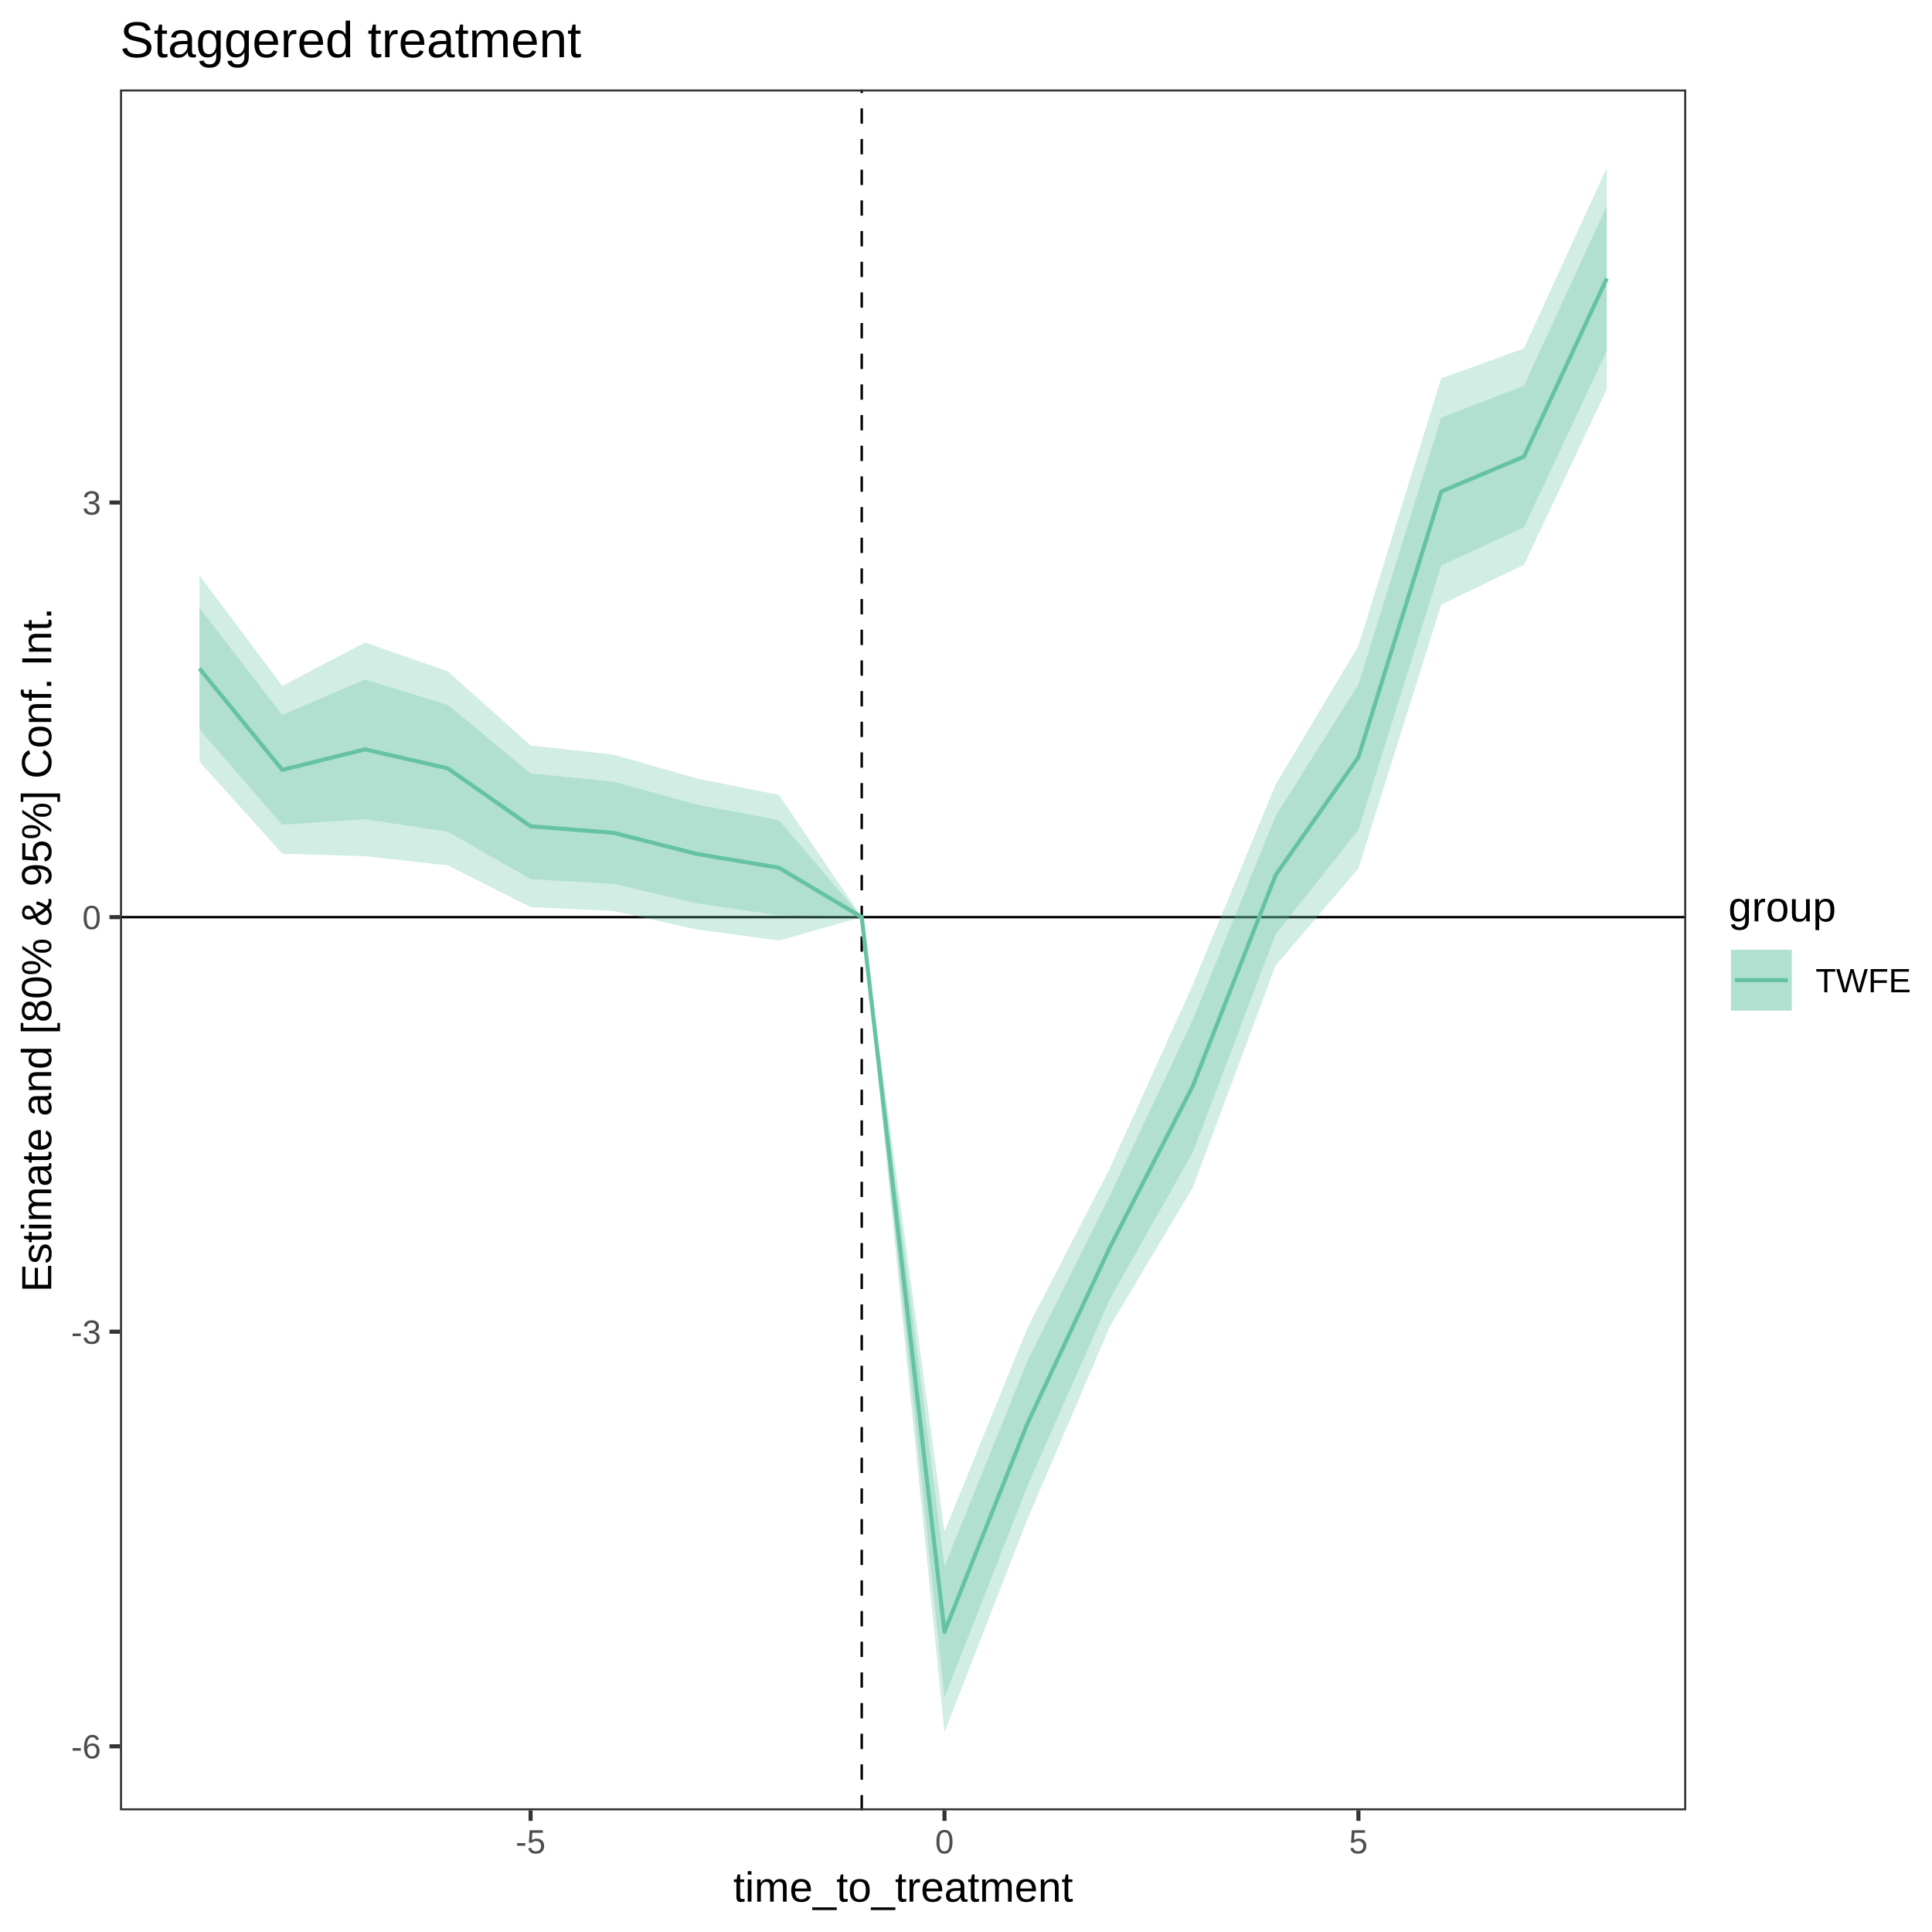
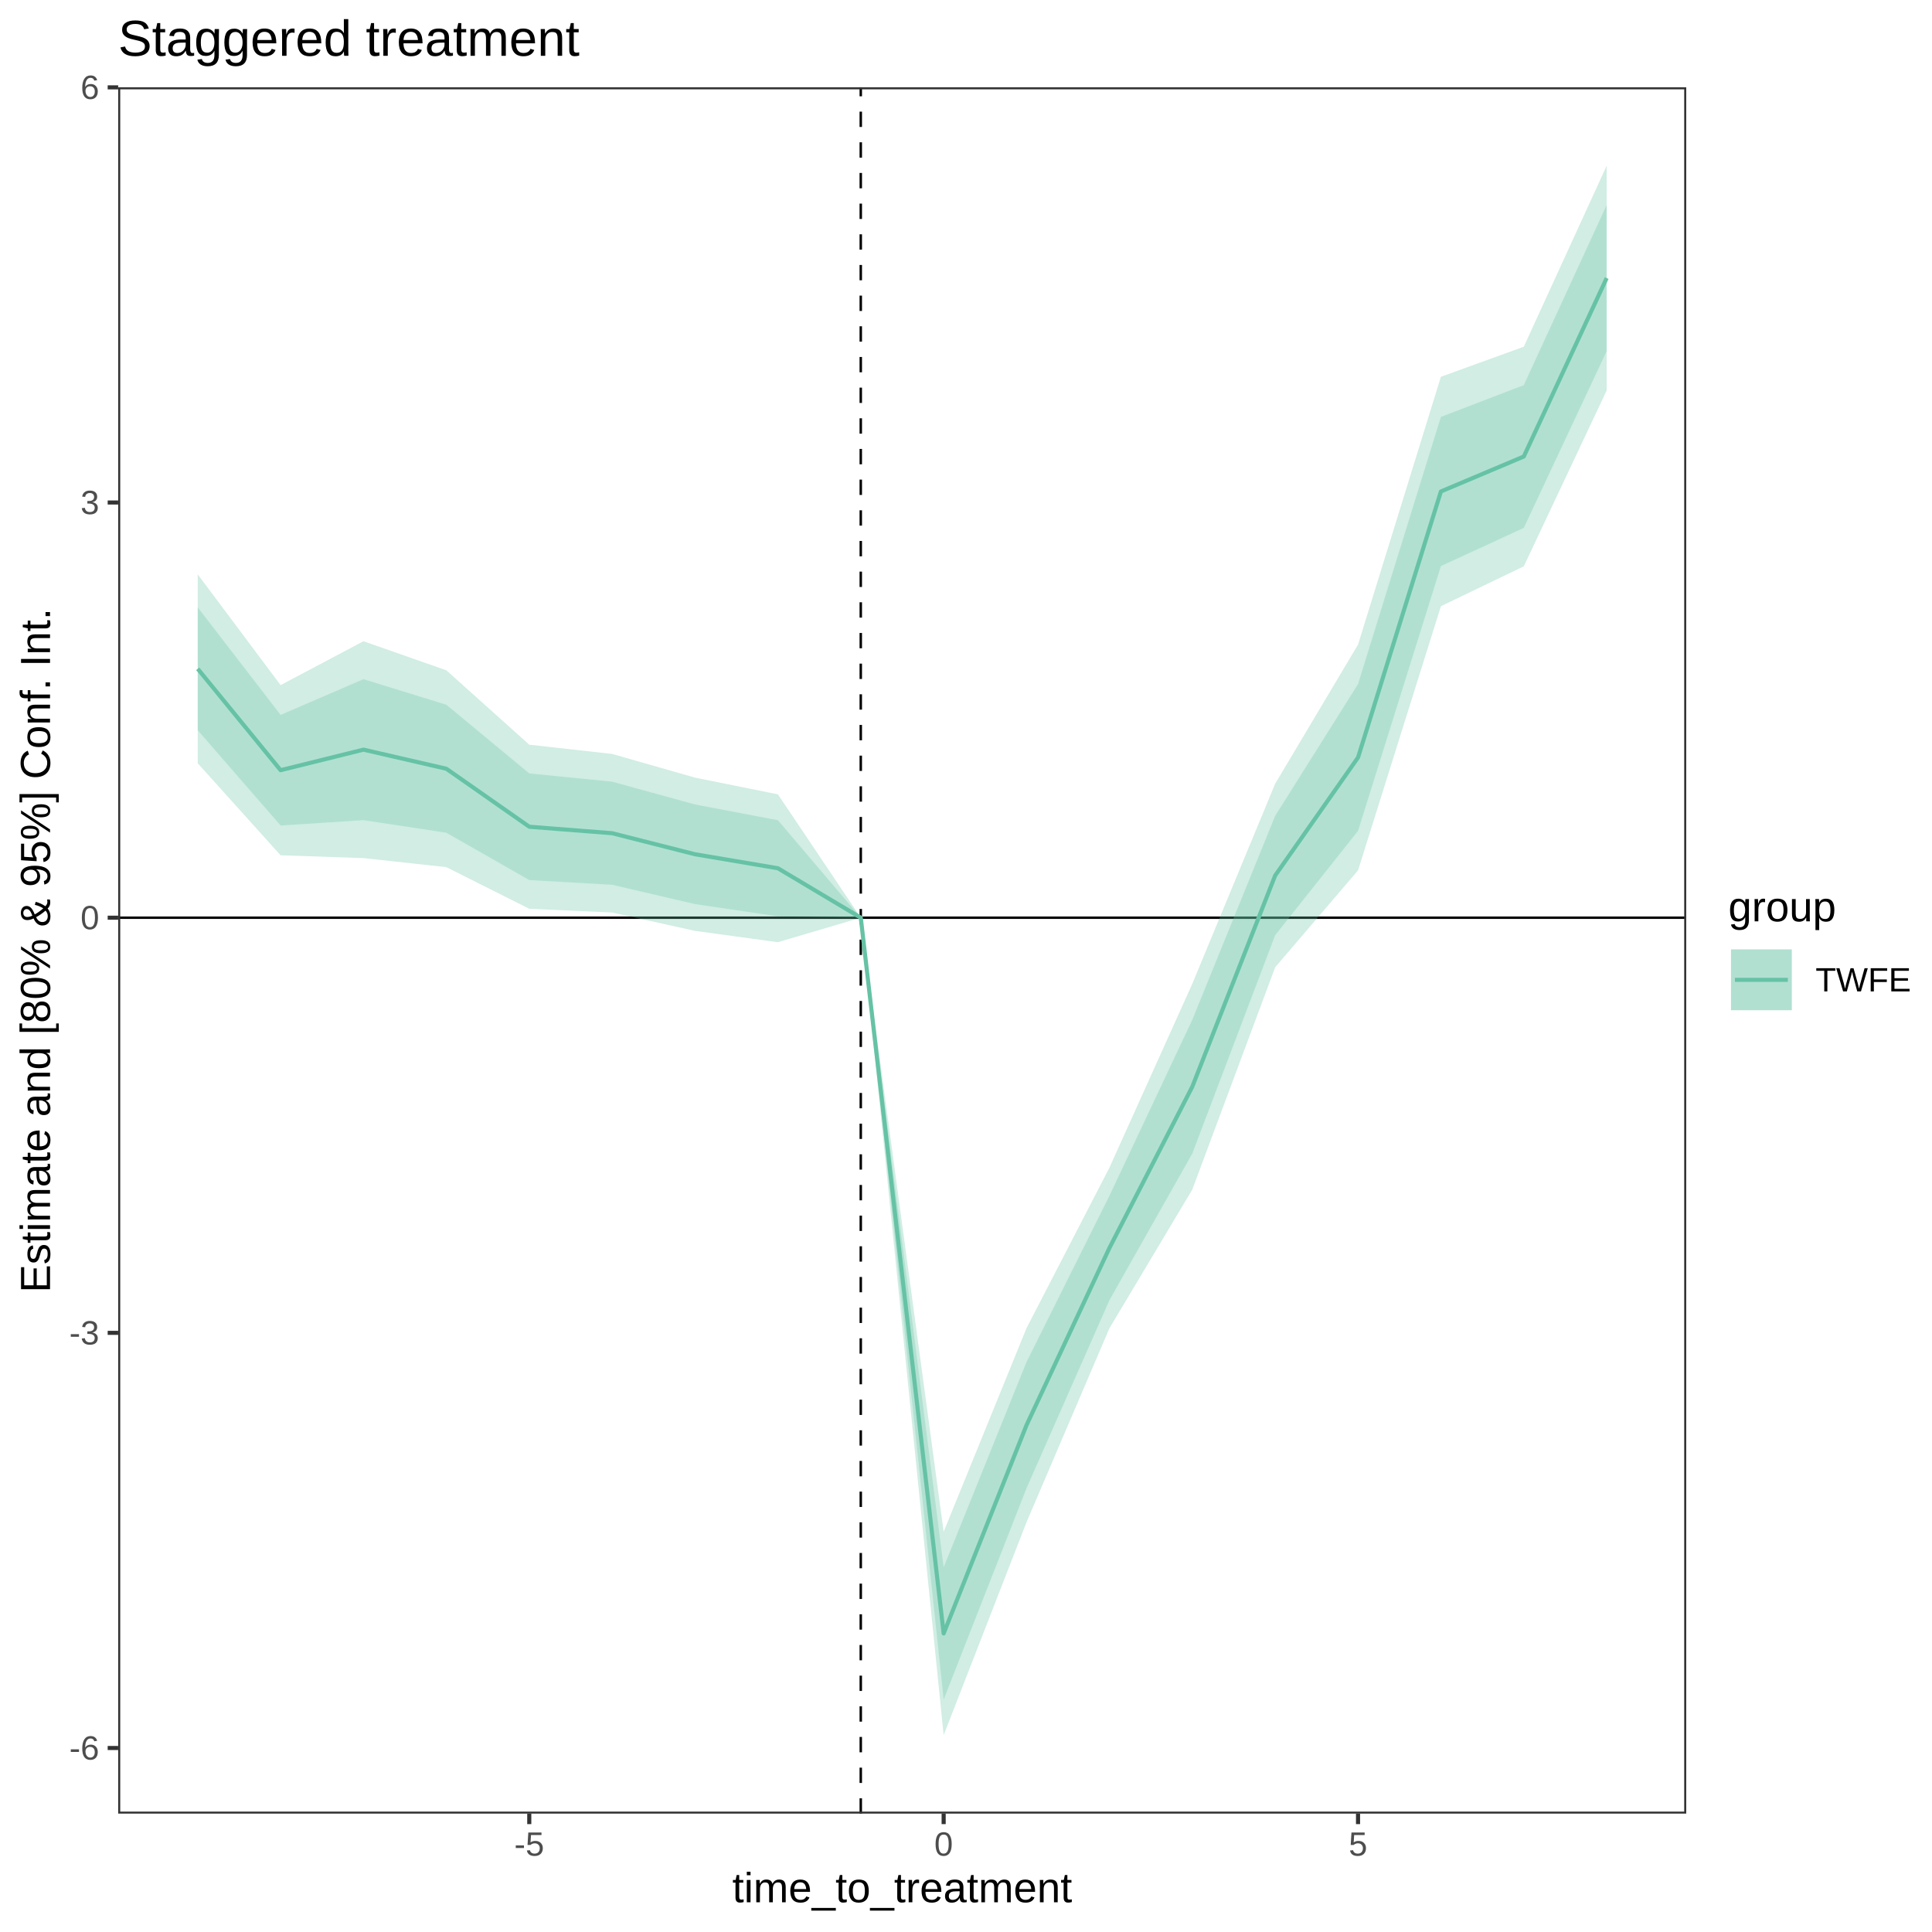
<svg xmlns="http://www.w3.org/2000/svg" class="svglite" width="504.00pt" height="504.00pt" viewBox="0 0 504.00 504.00">
  <defs>
    <style type="text/css">
    .svglite line, .svglite polyline, .svglite polygon, .svglite path, .svglite rect, .svglite circle {
      fill: none;
      stroke: #000000;
      stroke-linecap: round;
      stroke-linejoin: round;
      stroke-miterlimit: 10.00;
    }
    .svglite text {
      white-space: pre;
    }
  </style>
  </defs>
  <rect width="100%" height="100%" style="stroke: none; fill: #FFFFFF;" />
  <defs>
    <clipPath id="cpMC4wMHw1MDQuMDB8MC4wMHw1MDQuMDA=">
      <rect x="0.00" y="0.00" width="504.00" height="504.00" />
    </clipPath>
  </defs>
  <g clip-path="url(#cpMC4wMHw1MDQuMDB8MC4wMHw1MDQuMDA=)">
    <rect x="0.00" y="-0" width="504.00" height="504.00" style="stroke-width: 1.07; stroke: #FFFFFF; fill: #FFFFFF;" />
  </g>
  <defs>
-     <clipPath id="cpMzEuMzB8NDM5Ljg5fDIzLjM0fDQ3Mi4yNw==">
-       <rect x="31.30" y="23.34" width="408.59" height="448.93" />
+     <clipPath id="cpMzAuODN8NDM5Ljg5fDIyLjc3fDQ3My4xMg==">
+       <rect x="30.83" y="22.77" width="409.06" height="450.35" />
    </clipPath>
  </defs>
-   <g clip-path="url(#cpMzEuMzB8NDM5Ljg5fDIzLjM0fDQ3Mi4yNw==)">
-     <rect x="31.30" y="23.34" width="408.59" height="448.93" style="stroke-width: 1.07; stroke: none; fill: #FFFFFF;" />
-     <line x1="224.80" y1="472.27" x2="224.80" y2="23.34" style="stroke-width: 0.64; stroke-dasharray: 4.00,4.00; stroke-linecap: butt;" />
-     <line x1="31.30" y1="239.25" x2="439.89" y2="239.25" style="stroke-width: 0.64; stroke-linecap: butt;" />
-     <polygon points="52.03,158.53 73.63,186.53 95.22,177.25 116.82,183.90 138.42,201.76 160.01,203.91 181.61,209.84 203.20,213.95 224.80,239.25 246.39,408.61 267.99,355.12 289.58,311.80 311.18,265.98 332.78,212.84 354.37,178.54 375.97,108.94 397.56,100.65 419.16,53.74 419.16,91.52 397.56,137.57 375.97,147.51 354.37,216.50 332.78,243.69 311.18,300.58 289.58,338.79 267.99,387.75 246.39,442.81 224.80,239.25 203.20,238.80 181.61,235.61 160.01,230.58 138.42,229.35 116.82,216.99 95.22,213.71 73.63,215.14 52.03,190.30 " style="stroke-width: 0.00; stroke: none; stroke-linecap: butt; fill: #66C2A5; fill-opacity: 0.30;" />
-     <polyline points="52.03,158.53 73.63,186.53 95.22,177.25 116.82,183.90 138.42,201.76 160.01,203.91 181.61,209.84 203.20,213.95 224.80,239.25 246.39,408.61 267.99,355.12 289.58,311.80 311.18,265.98 332.78,212.84 354.37,178.54 375.97,108.94 397.56,100.65 419.16,53.74 " style="stroke-width: 1.07; stroke: none; stroke-linecap: butt;" />
-     <polyline points="419.16,91.52 397.56,137.57 375.97,147.51 354.37,216.50 332.78,243.69 311.18,300.58 289.58,338.79 267.99,387.75 246.39,442.81 224.80,239.25 203.20,238.80 181.61,235.61 160.01,230.58 138.42,229.35 116.82,216.99 95.22,213.71 73.63,215.14 52.03,190.30 " style="stroke-width: 1.07; stroke: none; stroke-linecap: butt;" />
-     <polygon points="52.03,150.12 73.63,178.95 95.22,167.59 116.82,175.14 138.42,194.46 160.01,196.85 181.61,203.02 203.20,207.37 224.80,239.25 246.39,399.56 267.99,346.49 289.58,304.65 311.18,256.82 332.78,204.67 354.37,168.49 375.97,98.72 397.56,90.88 419.16,43.74 419.16,101.52 397.56,147.35 375.97,157.72 354.37,226.54 332.78,251.86 311.18,309.73 289.58,345.94 267.99,396.39 246.39,451.86 224.80,239.25 203.20,245.38 181.61,242.43 160.01,237.64 138.42,236.65 116.82,225.76 95.22,223.36 73.63,222.71 52.03,198.70 " style="stroke-width: 0.00; stroke: none; stroke-linecap: butt; fill: #66C2A5; fill-opacity: 0.30;" />
-     <polyline points="52.03,150.12 73.63,178.95 95.22,167.59 116.82,175.14 138.42,194.46 160.01,196.85 181.61,203.02 203.20,207.37 224.80,239.25 246.39,399.56 267.99,346.49 289.58,304.65 311.18,256.82 332.78,204.67 354.37,168.49 375.97,98.72 397.56,90.88 419.16,43.74 " style="stroke-width: 1.07; stroke: none; stroke-linecap: butt;" />
-     <polyline points="419.16,101.52 397.56,147.35 375.97,157.72 354.37,226.54 332.78,251.86 311.18,309.73 289.58,345.94 267.99,396.39 246.39,451.86 224.80,239.25 203.20,245.38 181.61,242.43 160.01,237.64 138.42,236.65 116.82,225.76 95.22,223.36 73.63,222.71 52.03,198.70 " style="stroke-width: 1.07; stroke: none; stroke-linecap: butt;" />
-     <polyline points="52.03,174.41 73.63,200.83 95.22,195.48 116.82,200.45 138.42,215.56 160.01,217.25 181.61,222.73 203.20,226.37 224.80,239.25 246.39,425.71 267.99,371.44 289.58,325.30 311.18,283.28 332.78,228.27 354.37,197.52 375.97,128.22 397.56,119.11 419.16,72.63 " style="stroke-width: 1.07; stroke: #66C2A5; stroke-linecap: butt;" />
-     <rect x="31.30" y="23.34" width="408.59" height="448.93" style="stroke-width: 1.07; stroke: #333333;" />
+   <g clip-path="url(#cpMzAuODN8NDM5Ljg5fDIyLjc3fDQ3My4xMg==)">
+     <rect x="30.83" y="22.77" width="409.06" height="450.35" style="stroke-width: 1.07; stroke: none; fill: #FFFFFF;" />
+     <line x1="224.55" y1="473.12" x2="224.55" y2="22.77" style="stroke-width: 0.64; stroke-dasharray: 4.00,4.00; stroke-linecap: butt;" />
+     <line x1="30.83" y1="239.40" x2="439.89" y2="239.40" style="stroke-width: 0.64; stroke-linecap: butt;" />
+     <polygon points="51.58,158.45 73.20,186.50 94.82,177.18 116.44,183.85 138.07,201.76 159.69,203.92 181.31,209.86 202.93,213.97 224.55,239.40 246.17,408.87 267.79,355.31 289.41,311.95 311.03,266.04 332.65,212.84 354.27,178.46 375.89,108.76 397.51,100.47 419.13,53.49 419.13,91.59 397.51,137.71 375.89,147.67 354.27,216.75 332.65,243.96 311.03,300.93 289.41,339.18 267.79,388.22 246.17,443.36 224.55,239.40 202.93,239.04 181.31,235.85 159.69,230.81 138.07,229.58 116.44,217.23 94.82,213.95 73.20,215.35 51.58,190.49 " style="stroke-width: 0.00; stroke: none; stroke-linecap: butt; fill: #66C2A5; fill-opacity: 0.30;" />
+     <polyline points="51.58,158.45 73.20,186.50 94.82,177.18 116.44,183.85 138.07,201.76 159.69,203.92 181.31,209.86 202.93,213.97 224.55,239.40 246.17,408.87 267.79,355.31 289.41,311.95 311.03,266.04 332.65,212.84 354.27,178.46 375.89,108.76 397.51,100.47 419.13,53.49 " style="stroke-width: 1.07; stroke: none; stroke-linecap: butt;" />
+     <polyline points="419.13,91.59 397.51,137.71 375.89,147.67 354.27,216.75 332.65,243.96 311.03,300.93 289.41,339.18 267.79,388.22 246.17,443.36 224.55,239.40 202.93,239.04 181.31,235.85 159.69,230.81 138.07,229.58 116.44,217.23 94.82,213.95 73.20,215.35 51.58,190.49 " style="stroke-width: 1.07; stroke: none; stroke-linecap: butt;" />
+     <polygon points="51.58,149.83 73.20,178.73 94.82,167.28 116.44,174.86 138.07,194.27 159.69,196.68 181.31,202.86 202.93,207.22 224.55,239.40 246.17,399.59 267.79,346.46 289.41,304.62 311.03,256.65 332.65,204.46 354.27,168.16 375.89,98.29 397.51,90.45 419.13,43.24 419.13,101.85 397.51,147.73 375.89,158.14 354.27,227.05 332.65,252.33 311.03,310.32 289.41,346.51 267.79,397.08 246.17,452.65 224.55,239.40 202.93,245.79 181.31,242.84 159.69,238.05 138.07,237.07 116.44,226.21 94.82,223.85 73.20,223.12 51.58,199.11 " style="stroke-width: 0.00; stroke: none; stroke-linecap: butt; fill: #66C2A5; fill-opacity: 0.30;" />
+     <polyline points="51.58,149.83 73.20,178.73 94.82,167.28 116.44,174.86 138.07,194.27 159.69,196.68 181.31,202.86 202.93,207.22 224.55,239.40 246.17,399.59 267.79,346.46 289.41,304.62 311.03,256.65 332.65,204.46 354.27,168.16 375.89,98.29 397.51,90.45 419.13,43.24 " style="stroke-width: 1.07; stroke: none; stroke-linecap: butt;" />
+     <polyline points="419.13,101.85 397.51,147.73 375.89,158.14 354.27,227.05 332.65,252.33 311.03,310.32 289.41,346.51 267.79,397.08 246.17,452.65 224.55,239.40 202.93,245.79 181.31,242.84 159.69,238.05 138.07,237.07 116.44,226.21 94.82,223.85 73.20,223.12 51.58,199.11 " style="stroke-width: 1.07; stroke: none; stroke-linecap: butt;" />
+     <polyline points="51.58,174.47 73.20,200.92 94.82,195.56 116.44,200.54 138.07,215.67 159.69,217.36 181.31,222.85 202.93,226.50 224.55,239.40 246.17,426.12 267.79,371.77 289.41,325.56 311.03,283.49 332.65,228.40 354.27,197.60 375.89,128.21 397.51,119.09 419.13,72.54 " style="stroke-width: 1.07; stroke: #66C2A5; stroke-linecap: butt;" />
+     <rect x="30.83" y="22.77" width="409.06" height="450.35" style="stroke-width: 1.07; stroke: #333333;" />
  </g>
  <g clip-path="url(#cpMC4wMHw1MDQuMDB8MC4wMHw1MDQuMDA=)">
-     <text x="26.37" y="458.71" text-anchor="end" style="font-size: 8.80px;fill: #4D4D4D; font-family: &quot;Arial&quot;;" textLength="7.83px" lengthAdjust="spacingAndGlyphs">-6</text>
-     <text x="26.37" y="350.56" text-anchor="end" style="font-size: 8.80px;fill: #4D4D4D; font-family: &quot;Arial&quot;;" textLength="7.83px" lengthAdjust="spacingAndGlyphs">-3</text>
-     <text x="26.37" y="242.40" text-anchor="end" style="font-size: 8.80px;fill: #4D4D4D; font-family: &quot;Arial&quot;;" textLength="4.90px" lengthAdjust="spacingAndGlyphs">0</text>
-     <text x="26.37" y="134.25" text-anchor="end" style="font-size: 8.80px;fill: #4D4D4D; font-family: &quot;Arial&quot;;" textLength="4.90px" lengthAdjust="spacingAndGlyphs">3</text>
-     <polyline points="28.56,455.56 31.30,455.56 " style="stroke-width: 1.07; stroke: #333333; stroke-linecap: butt;" />
-     <polyline points="28.56,347.40 31.30,347.40 " style="stroke-width: 1.07; stroke: #333333; stroke-linecap: butt;" />
-     <polyline points="28.56,239.25 31.30,239.25 " style="stroke-width: 1.07; stroke: #333333; stroke-linecap: butt;" />
-     <polyline points="28.56,131.10 31.30,131.10 " style="stroke-width: 1.07; stroke: #333333; stroke-linecap: butt;" />
-     <polyline points="138.42,475.01 138.42,472.27 " style="stroke-width: 1.07; stroke: #333333; stroke-linecap: butt;" />
-     <polyline points="246.39,475.01 246.39,472.27 " style="stroke-width: 1.07; stroke: #333333; stroke-linecap: butt;" />
-     <polyline points="354.37,475.01 354.37,472.27 " style="stroke-width: 1.07; stroke: #333333; stroke-linecap: butt;" />
-     <text x="138.42" y="483.50" text-anchor="middle" style="font-size: 8.80px;fill: #4D4D4D; font-family: &quot;Arial&quot;;" textLength="7.83px" lengthAdjust="spacingAndGlyphs">-5</text>
-     <text x="246.39" y="483.50" text-anchor="middle" style="font-size: 8.80px;fill: #4D4D4D; font-family: &quot;Arial&quot;;" textLength="4.90px" lengthAdjust="spacingAndGlyphs">0</text>
-     <text x="354.37" y="483.50" text-anchor="middle" style="font-size: 8.80px;fill: #4D4D4D; font-family: &quot;Arial&quot;;" textLength="4.90px" lengthAdjust="spacingAndGlyphs">5</text>
-     <text x="235.60" y="496.09" text-anchor="middle" style="font-size: 11.00px; font-family: &quot;Arial&quot;;" textLength="88.66px" lengthAdjust="spacingAndGlyphs">time_to_treatment</text>
-     <text transform="translate(13.37,247.80) rotate(-90)" text-anchor="middle" style="font-size: 11.00px; font-family: &quot;Arial&quot;;" textLength="178.51px" lengthAdjust="spacingAndGlyphs">Estimate and [80% &amp; 95%] Conf. Int.</text>
-     <rect x="450.85" y="231.26" width="47.67" height="33.08" style="stroke-width: 1.07; stroke: none; fill: #FFFFFF;" />
-     <text x="450.85" y="240.37" style="font-size: 11.00px; font-family: &quot;Arial&quot;;" textLength="28.14px" lengthAdjust="spacingAndGlyphs">group</text>
-     <rect x="450.85" y="247.06" width="17.28" height="17.28" style="stroke-width: 1.07; stroke: none; fill: #FFFFFF;" />
-     <rect x="451.56" y="247.77" width="15.86" height="15.86" style="stroke-width: 1.07; stroke: none; stroke-linecap: butt; stroke-linejoin: miter; fill: #66C2A5; fill-opacity: 0.30;" />
-     <rect x="451.56" y="247.77" width="15.86" height="15.86" style="stroke-width: 1.07; stroke: none; stroke-linecap: butt; stroke-linejoin: miter; fill: #66C2A5; fill-opacity: 0.30;" />
-     <line x1="452.58" y1="255.70" x2="466.40" y2="255.70" style="stroke-width: 1.07; stroke: #66C2A5; stroke-linecap: butt;" />
-     <text x="473.61" y="258.86" style="font-size: 8.80px; font-family: &quot;Arial&quot;;" textLength="24.91px" lengthAdjust="spacingAndGlyphs">TWFE</text>
-     <text x="31.30" y="14.94" style="font-size: 13.20px; font-family: &quot;Arial&quot;;" textLength="120.26px" lengthAdjust="spacingAndGlyphs">Staggered treatment</text>
+     <text x="25.90" y="459.03" text-anchor="end" style="font-size: 8.80px;fill: #4D4D4D; font-family: &quot;Liberation Sans&quot;;" textLength="7.83px" lengthAdjust="spacingAndGlyphs">-6</text>
+     <text x="25.90" y="350.73" text-anchor="end" style="font-size: 8.80px;fill: #4D4D4D; font-family: &quot;Liberation Sans&quot;;" textLength="7.83px" lengthAdjust="spacingAndGlyphs">-3</text>
+     <text x="25.90" y="242.42" text-anchor="end" style="font-size: 8.80px;fill: #4D4D4D; font-family: &quot;Liberation Sans&quot;;" textLength="4.90px" lengthAdjust="spacingAndGlyphs">0</text>
+     <text x="25.90" y="134.12" text-anchor="end" style="font-size: 8.80px;fill: #4D4D4D; font-family: &quot;Liberation Sans&quot;;" textLength="4.90px" lengthAdjust="spacingAndGlyphs">3</text>
+     <text x="25.90" y="25.82" text-anchor="end" style="font-size: 8.80px;fill: #4D4D4D; font-family: &quot;Liberation Sans&quot;;" textLength="4.90px" lengthAdjust="spacingAndGlyphs">6</text>
+     <polyline points="28.09,456.00 30.83,456.00 " style="stroke-width: 1.07; stroke: #333333; stroke-linecap: butt;" />
+     <polyline points="28.09,347.70 30.83,347.70 " style="stroke-width: 1.07; stroke: #333333; stroke-linecap: butt;" />
+     <polyline points="28.09,239.40 30.83,239.40 " style="stroke-width: 1.07; stroke: #333333; stroke-linecap: butt;" />
+     <polyline points="28.09,131.09 30.83,131.09 " style="stroke-width: 1.07; stroke: #333333; stroke-linecap: butt;" />
+     <polyline points="28.09,22.79 30.83,22.79 " style="stroke-width: 1.07; stroke: #333333; stroke-linecap: butt;" />
+     <polyline points="138.07,475.86 138.07,473.12 " style="stroke-width: 1.07; stroke: #333333; stroke-linecap: butt;" />
+     <polyline points="246.17,475.86 246.17,473.12 " style="stroke-width: 1.07; stroke: #333333; stroke-linecap: butt;" />
+     <polyline points="354.27,475.86 354.27,473.12 " style="stroke-width: 1.07; stroke: #333333; stroke-linecap: butt;" />
+     <text x="138.07" y="484.10" text-anchor="middle" style="font-size: 8.80px;fill: #4D4D4D; font-family: &quot;Liberation Sans&quot;;" textLength="7.83px" lengthAdjust="spacingAndGlyphs">-5</text>
+     <text x="246.17" y="484.10" text-anchor="middle" style="font-size: 8.80px;fill: #4D4D4D; font-family: &quot;Liberation Sans&quot;;" textLength="4.90px" lengthAdjust="spacingAndGlyphs">0</text>
+     <text x="354.27" y="484.10" text-anchor="middle" style="font-size: 8.80px;fill: #4D4D4D; font-family: &quot;Liberation Sans&quot;;" textLength="4.90px" lengthAdjust="spacingAndGlyphs">5</text>
+     <text x="235.36" y="496.24" text-anchor="middle" style="font-size: 11.00px; font-family: &quot;Liberation Sans&quot;;" textLength="88.70px" lengthAdjust="spacingAndGlyphs">time_to_treatment</text>
+     <text transform="translate(13.05,247.94) rotate(-90)" text-anchor="middle" style="font-size: 11.00px; font-family: &quot;Liberation Sans&quot;;" textLength="178.63px" lengthAdjust="spacingAndGlyphs">Estimate and [80% &amp; 95%] Conf. Int.</text>
+     <rect x="450.85" y="231.64" width="47.67" height="32.61" style="stroke-width: 1.07; stroke: none; fill: #FFFFFF;" />
+     <text x="450.85" y="240.35" style="font-size: 11.00px; font-family: &quot;Liberation Sans&quot;;" textLength="28.14px" lengthAdjust="spacingAndGlyphs">group</text>
+     <rect x="450.85" y="246.97" width="17.28" height="17.28" style="stroke-width: 1.07; stroke: none; fill: #FFFFFF;" />
+     <rect x="451.56" y="247.67" width="15.86" height="15.86" style="stroke-width: 1.07; stroke: none; stroke-linecap: butt; stroke-linejoin: miter; fill: #66C2A5; fill-opacity: 0.30;" />
+     <rect x="451.56" y="247.67" width="15.86" height="15.86" style="stroke-width: 1.07; stroke: none; stroke-linecap: butt; stroke-linejoin: miter; fill: #66C2A5; fill-opacity: 0.30;" />
+     <line x1="452.58" y1="255.61" x2="466.40" y2="255.61" style="stroke-width: 1.07; stroke: #66C2A5; stroke-linecap: butt;" />
+     <text x="473.61" y="258.63" style="font-size: 8.80px; font-family: &quot;Liberation Sans&quot;;" textLength="24.91px" lengthAdjust="spacingAndGlyphs">TWFE</text>
+     <text x="30.83" y="14.55" style="font-size: 13.20px; font-family: &quot;Liberation Sans&quot;;" textLength="120.26px" lengthAdjust="spacingAndGlyphs">Staggered treatment</text>
  </g>
</svg>
